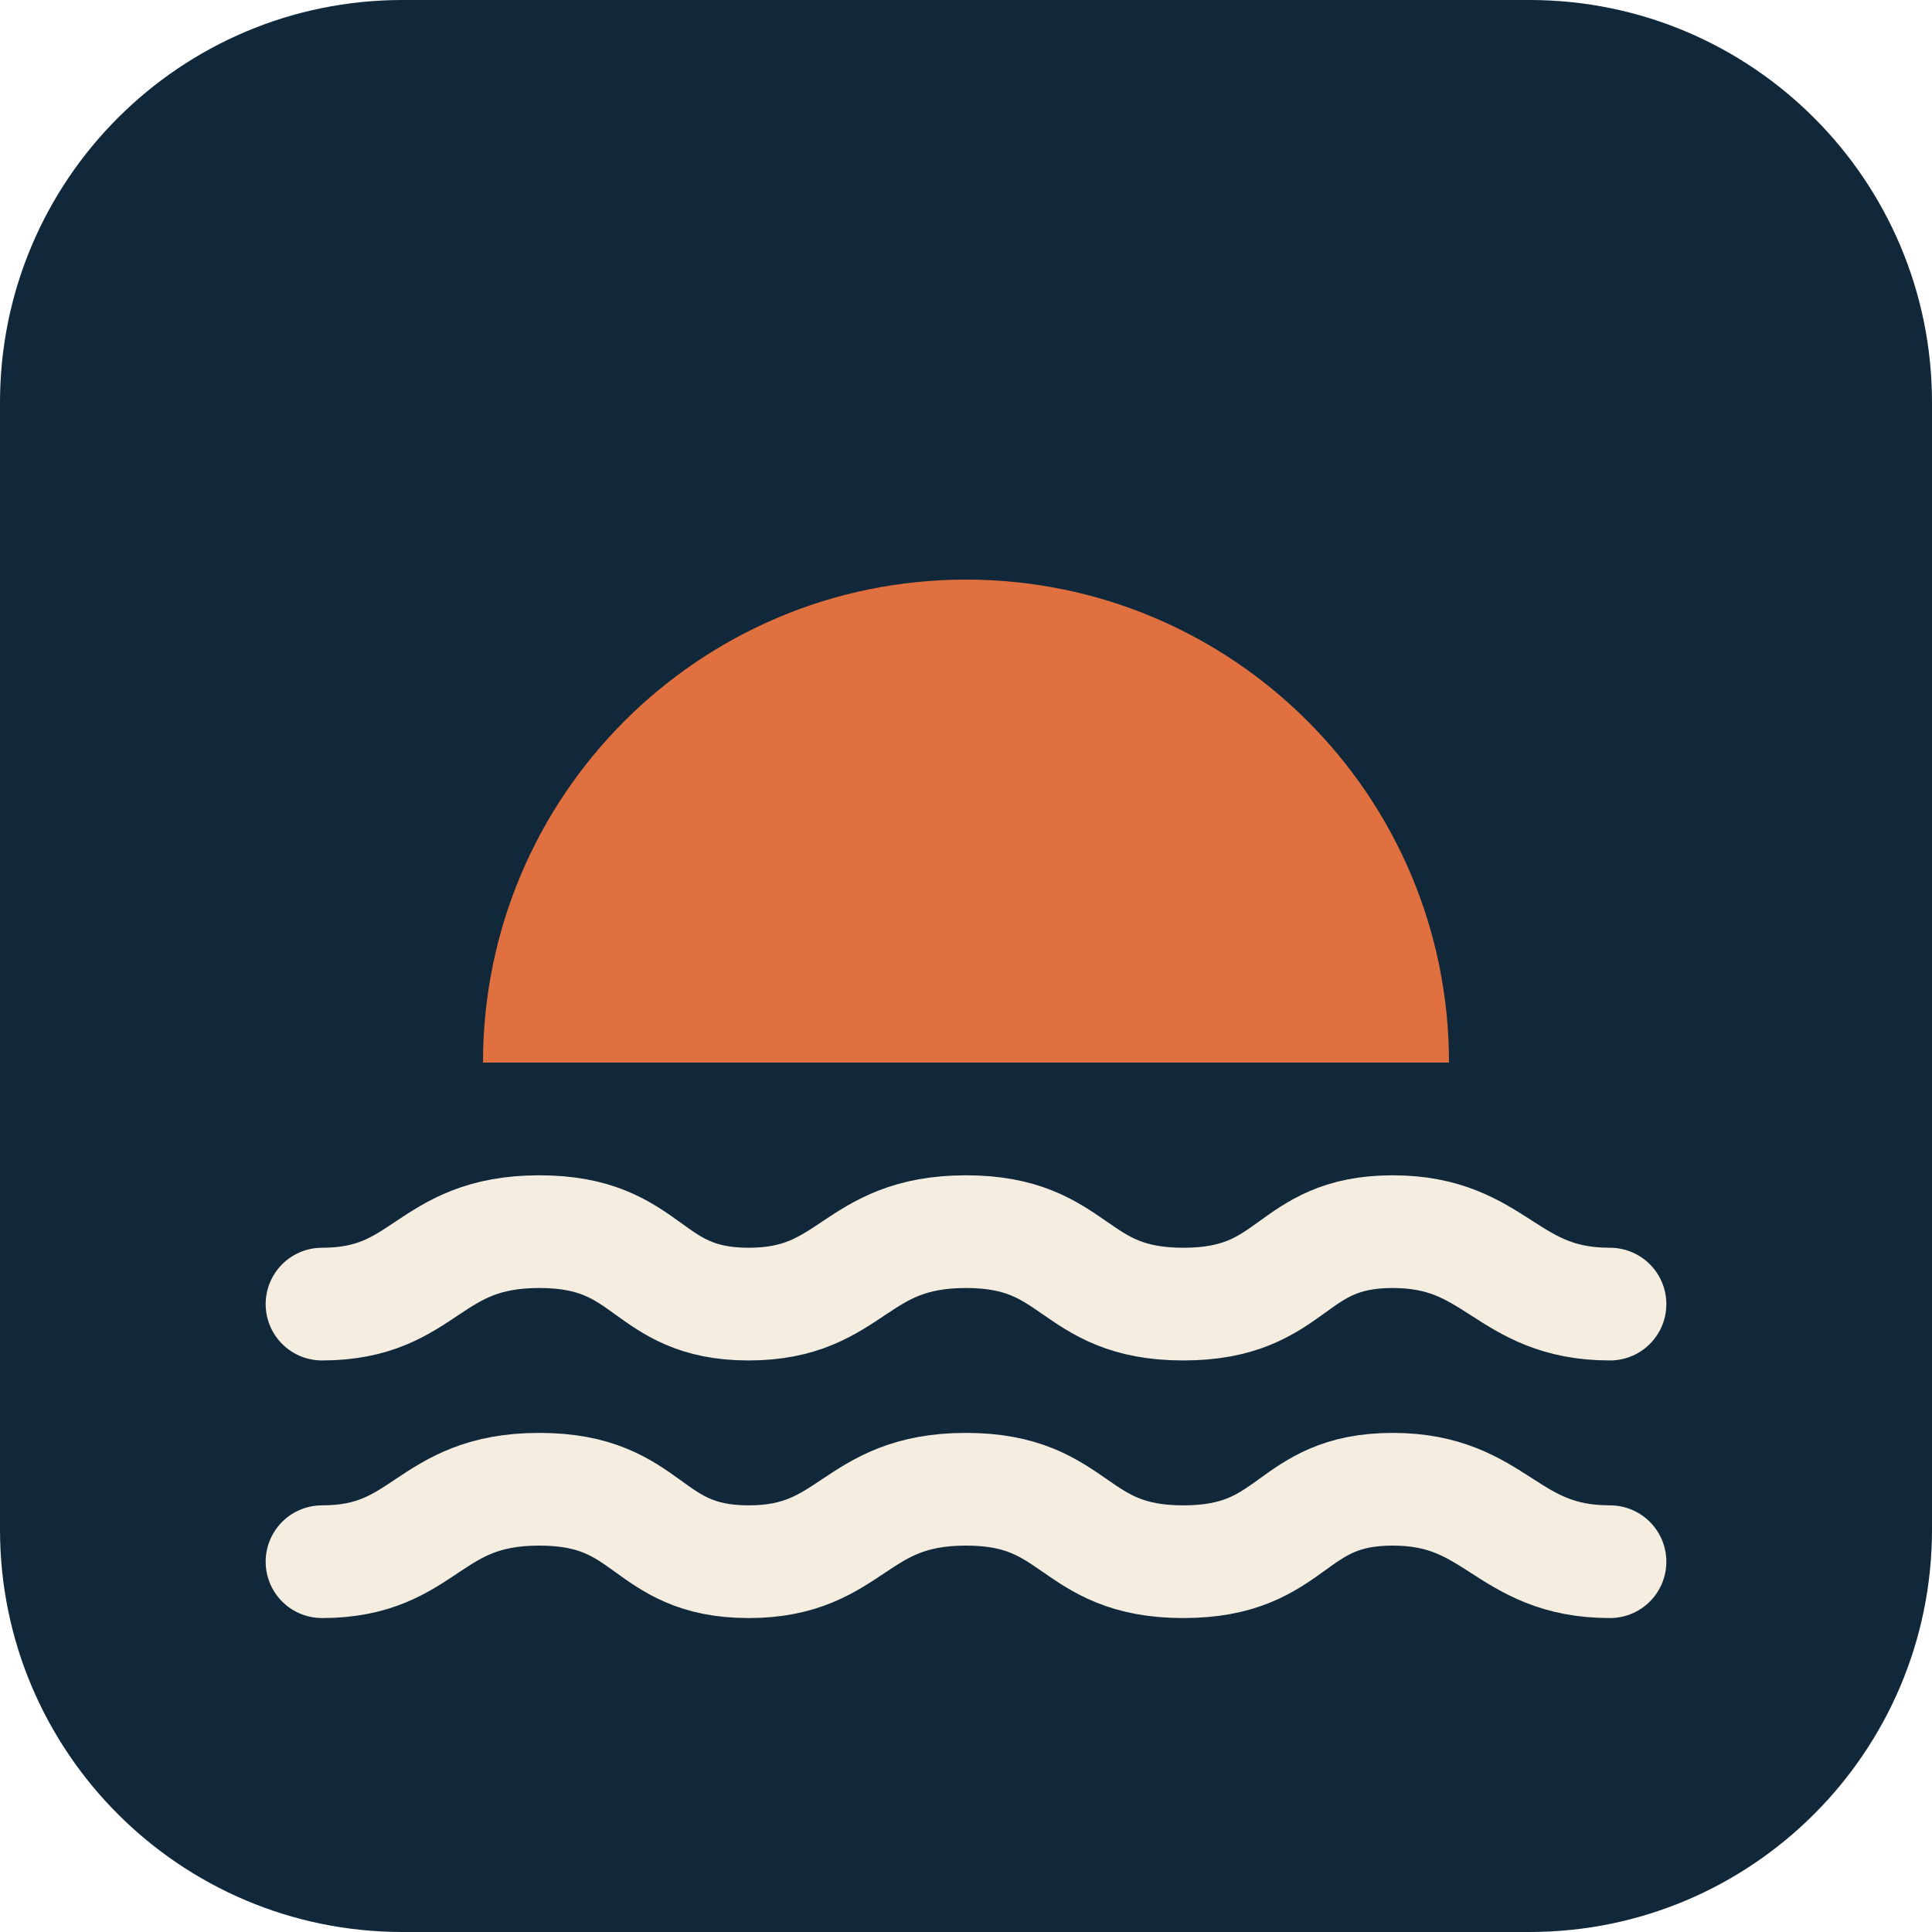
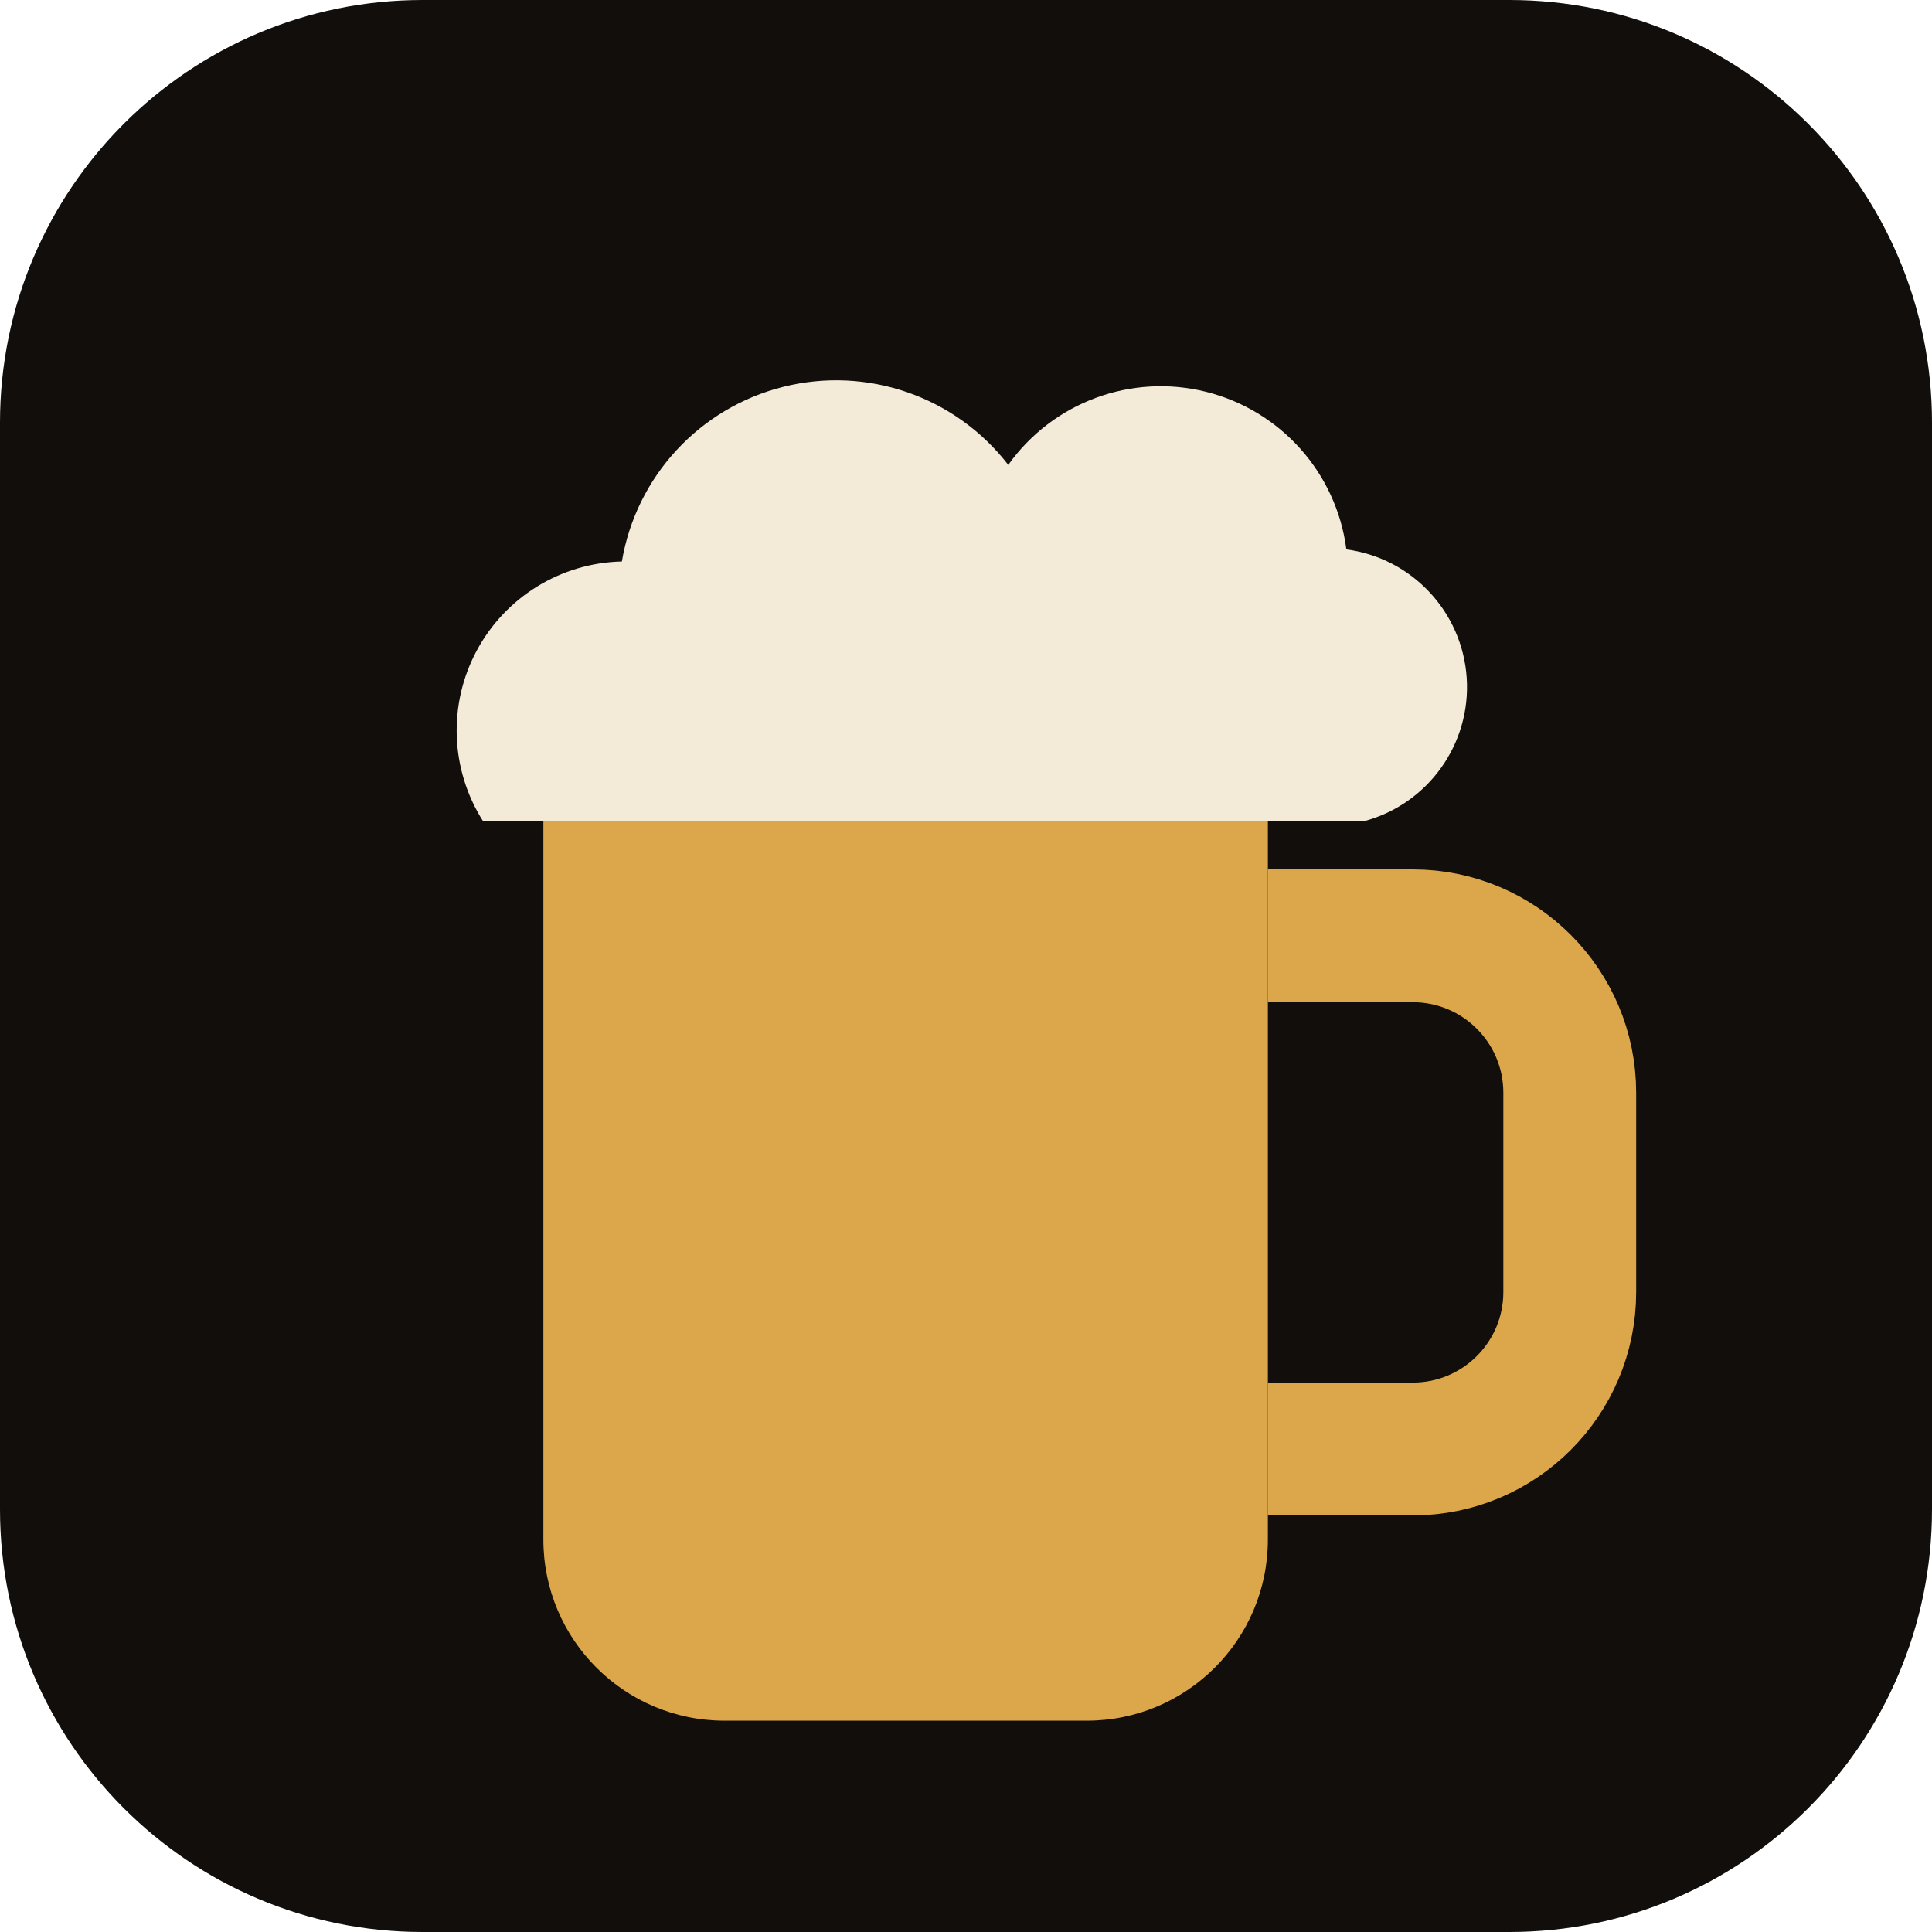
- <svg xmlns="http://www.w3.org/2000/svg" viewBox="0 0 24 24">
-   <rect width="24" height="24" rx="5" fill="#10283a" />
-   <path d="M6 13.2a6 6 0 0 1 12 0z" fill="#e0703f" />
-   <path d="M4 16.2c1.3 0 1.3-.9 2.7-.9s1.3.9 2.6.9 1.3-.9 2.7-.9 1.3.9 2.7.9 1.3-.9 2.6-.9 1.4.9 2.7.9M4 19.4c1.3 0 1.3-.9 2.7-.9s1.3.9 2.6.9 1.3-.9 2.7-.9 1.3.9 2.7.9 1.3-.9 2.6-.9 1.4.9 2.7.9" fill="none" stroke="#f4ede0" stroke-width="1.4" stroke-linecap="round" />
+ <svg xmlns="http://www.w3.org/2000/svg" viewBox="0 0 32 32">
+   <rect width="32" height="32" rx="7" fill="#110e0b" />
+   <g transform="translate(5 1)">
+     <path fill="#dca64b" d="M4 12h12v12.5a3 3 0 0 1-3 3H7a3 3 0 0 1-3-3z" />
+     <path fill="none" stroke="#dca64b" stroke-width="2.2" d="M16 14.5h2.4a2.6 2.6 0 0 1 2.6 2.6v3.3a2.6 2.6 0 0 1-2.6 2.6H16" />
+     <path fill="#f3ead8" d="M3 12.6a2.8 2.8 0 0 1 2.3-4.3 3.6 3.6 0 0 1 6.4-1.6 3.1 3.1 0 0 1 5.6 1.4 2.3 2.3 0 0 1 .3 4.5z" />
+   </g>
</svg>
